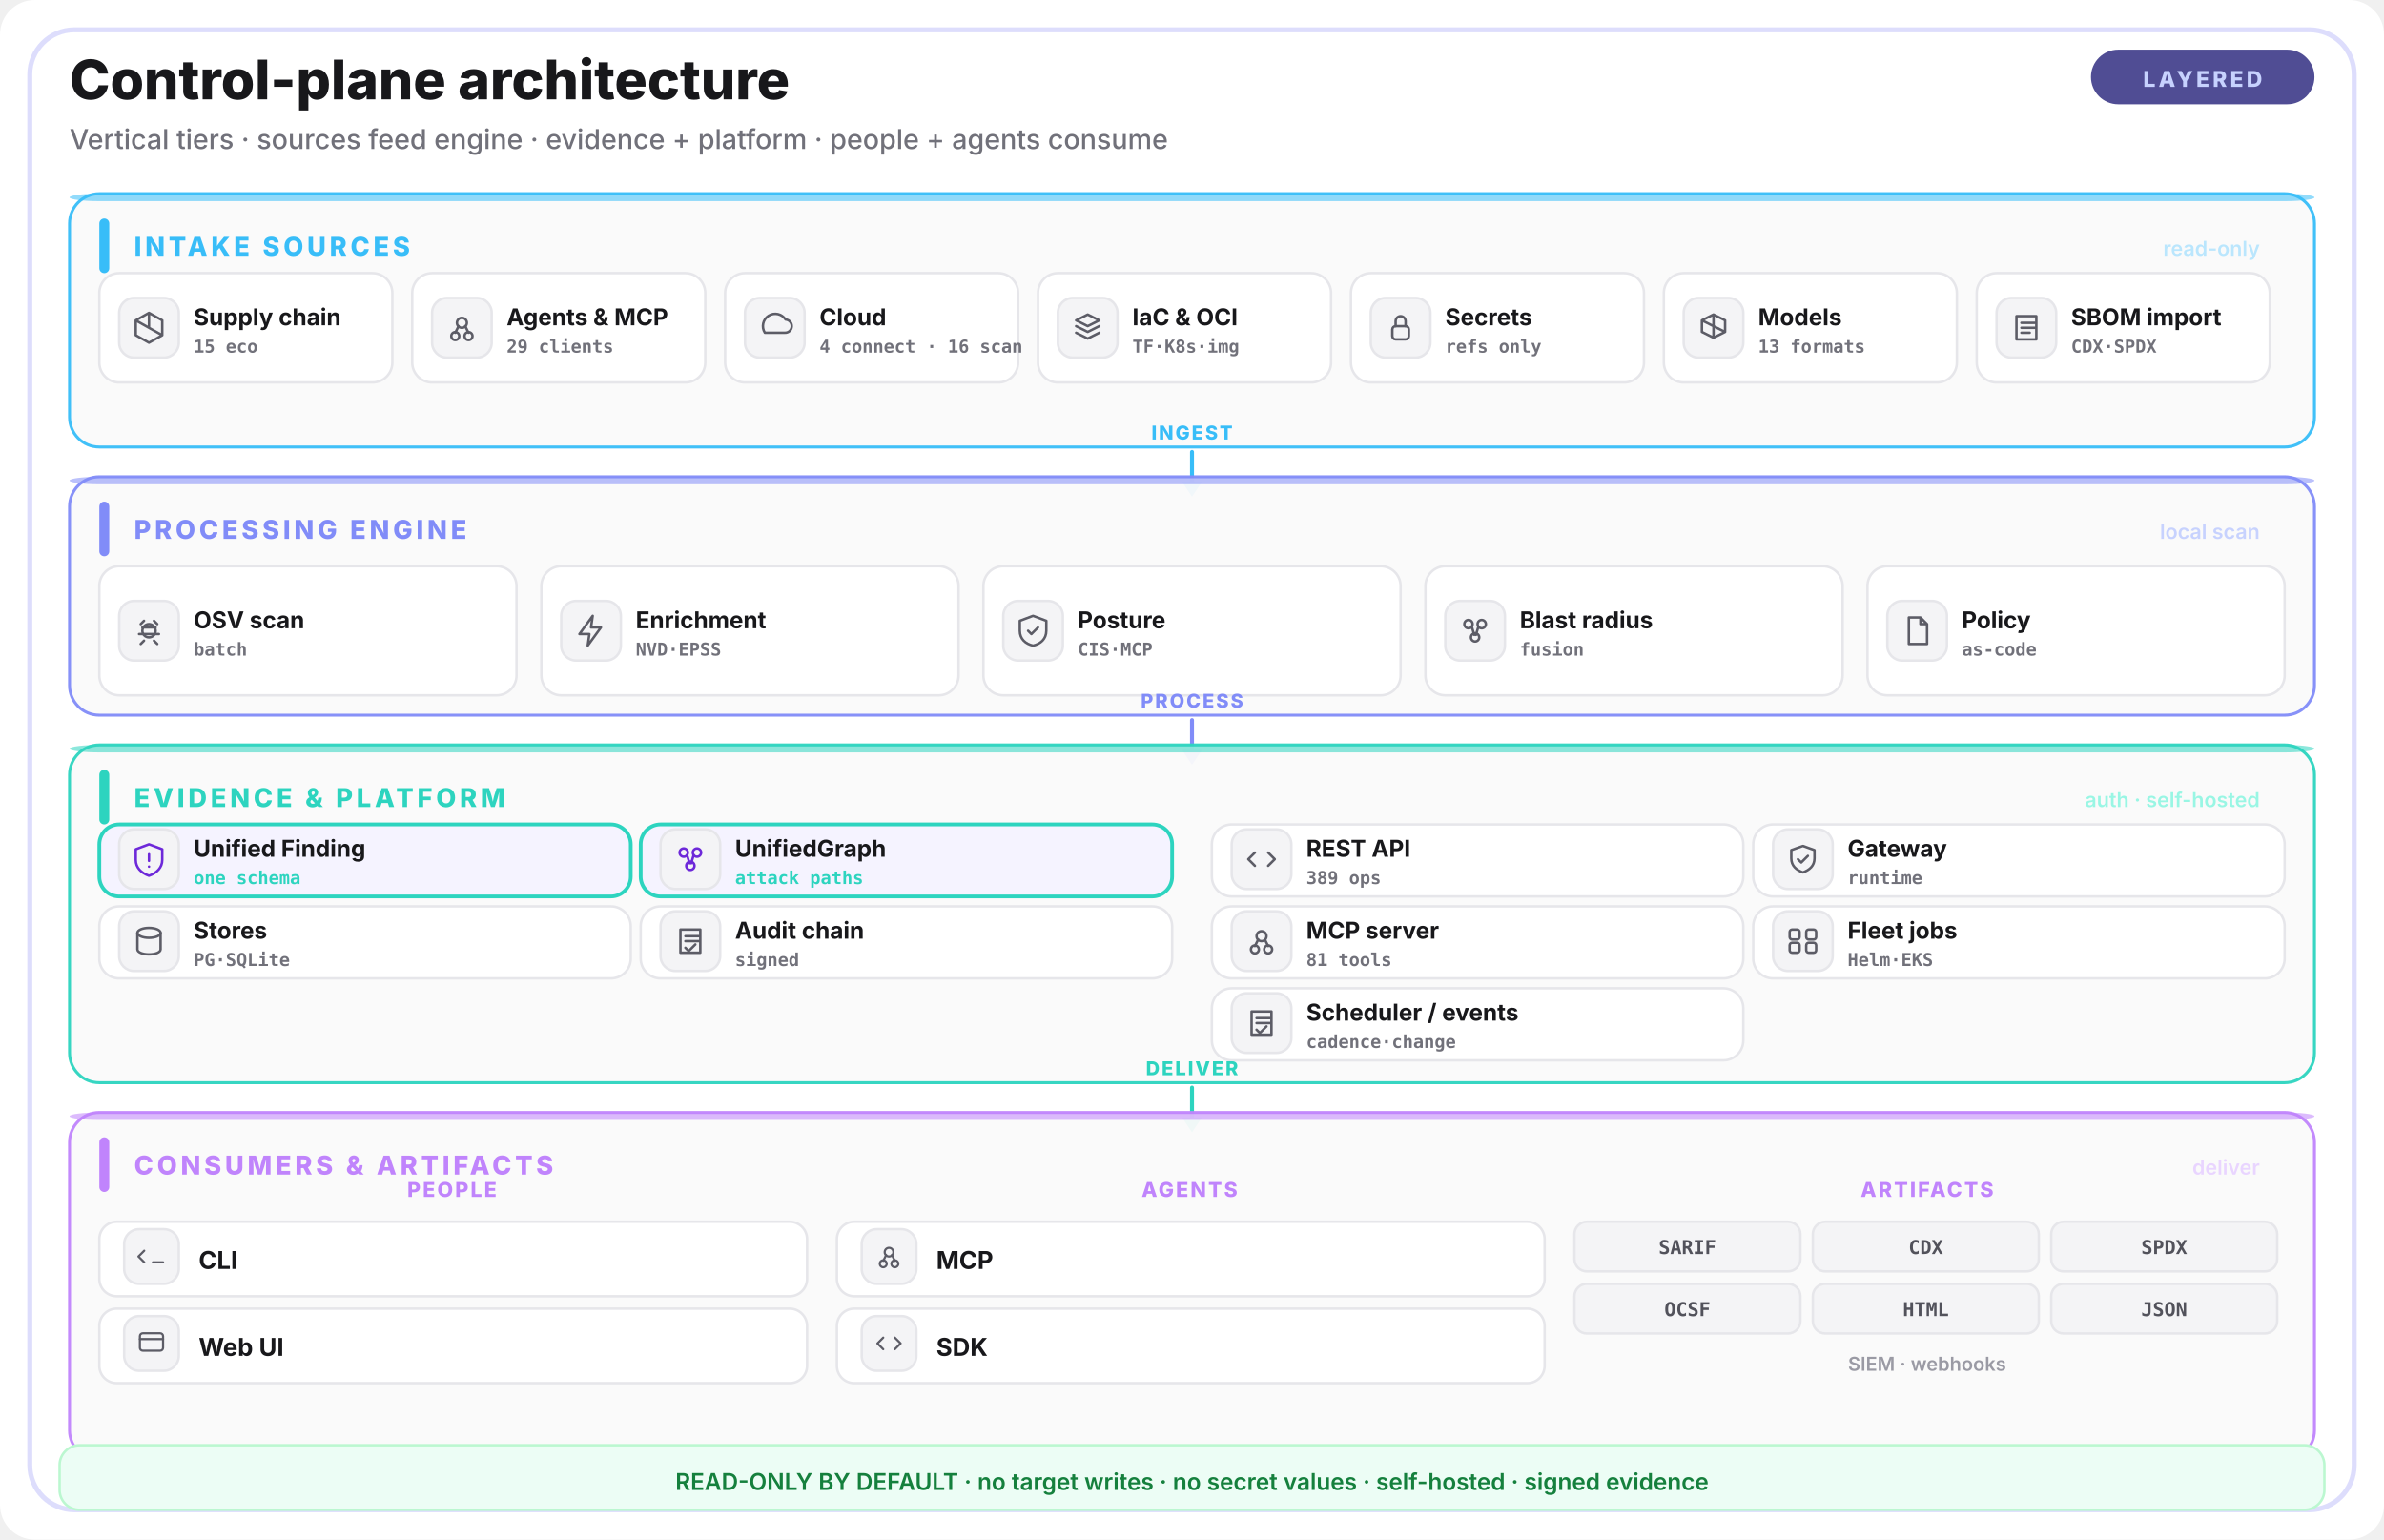
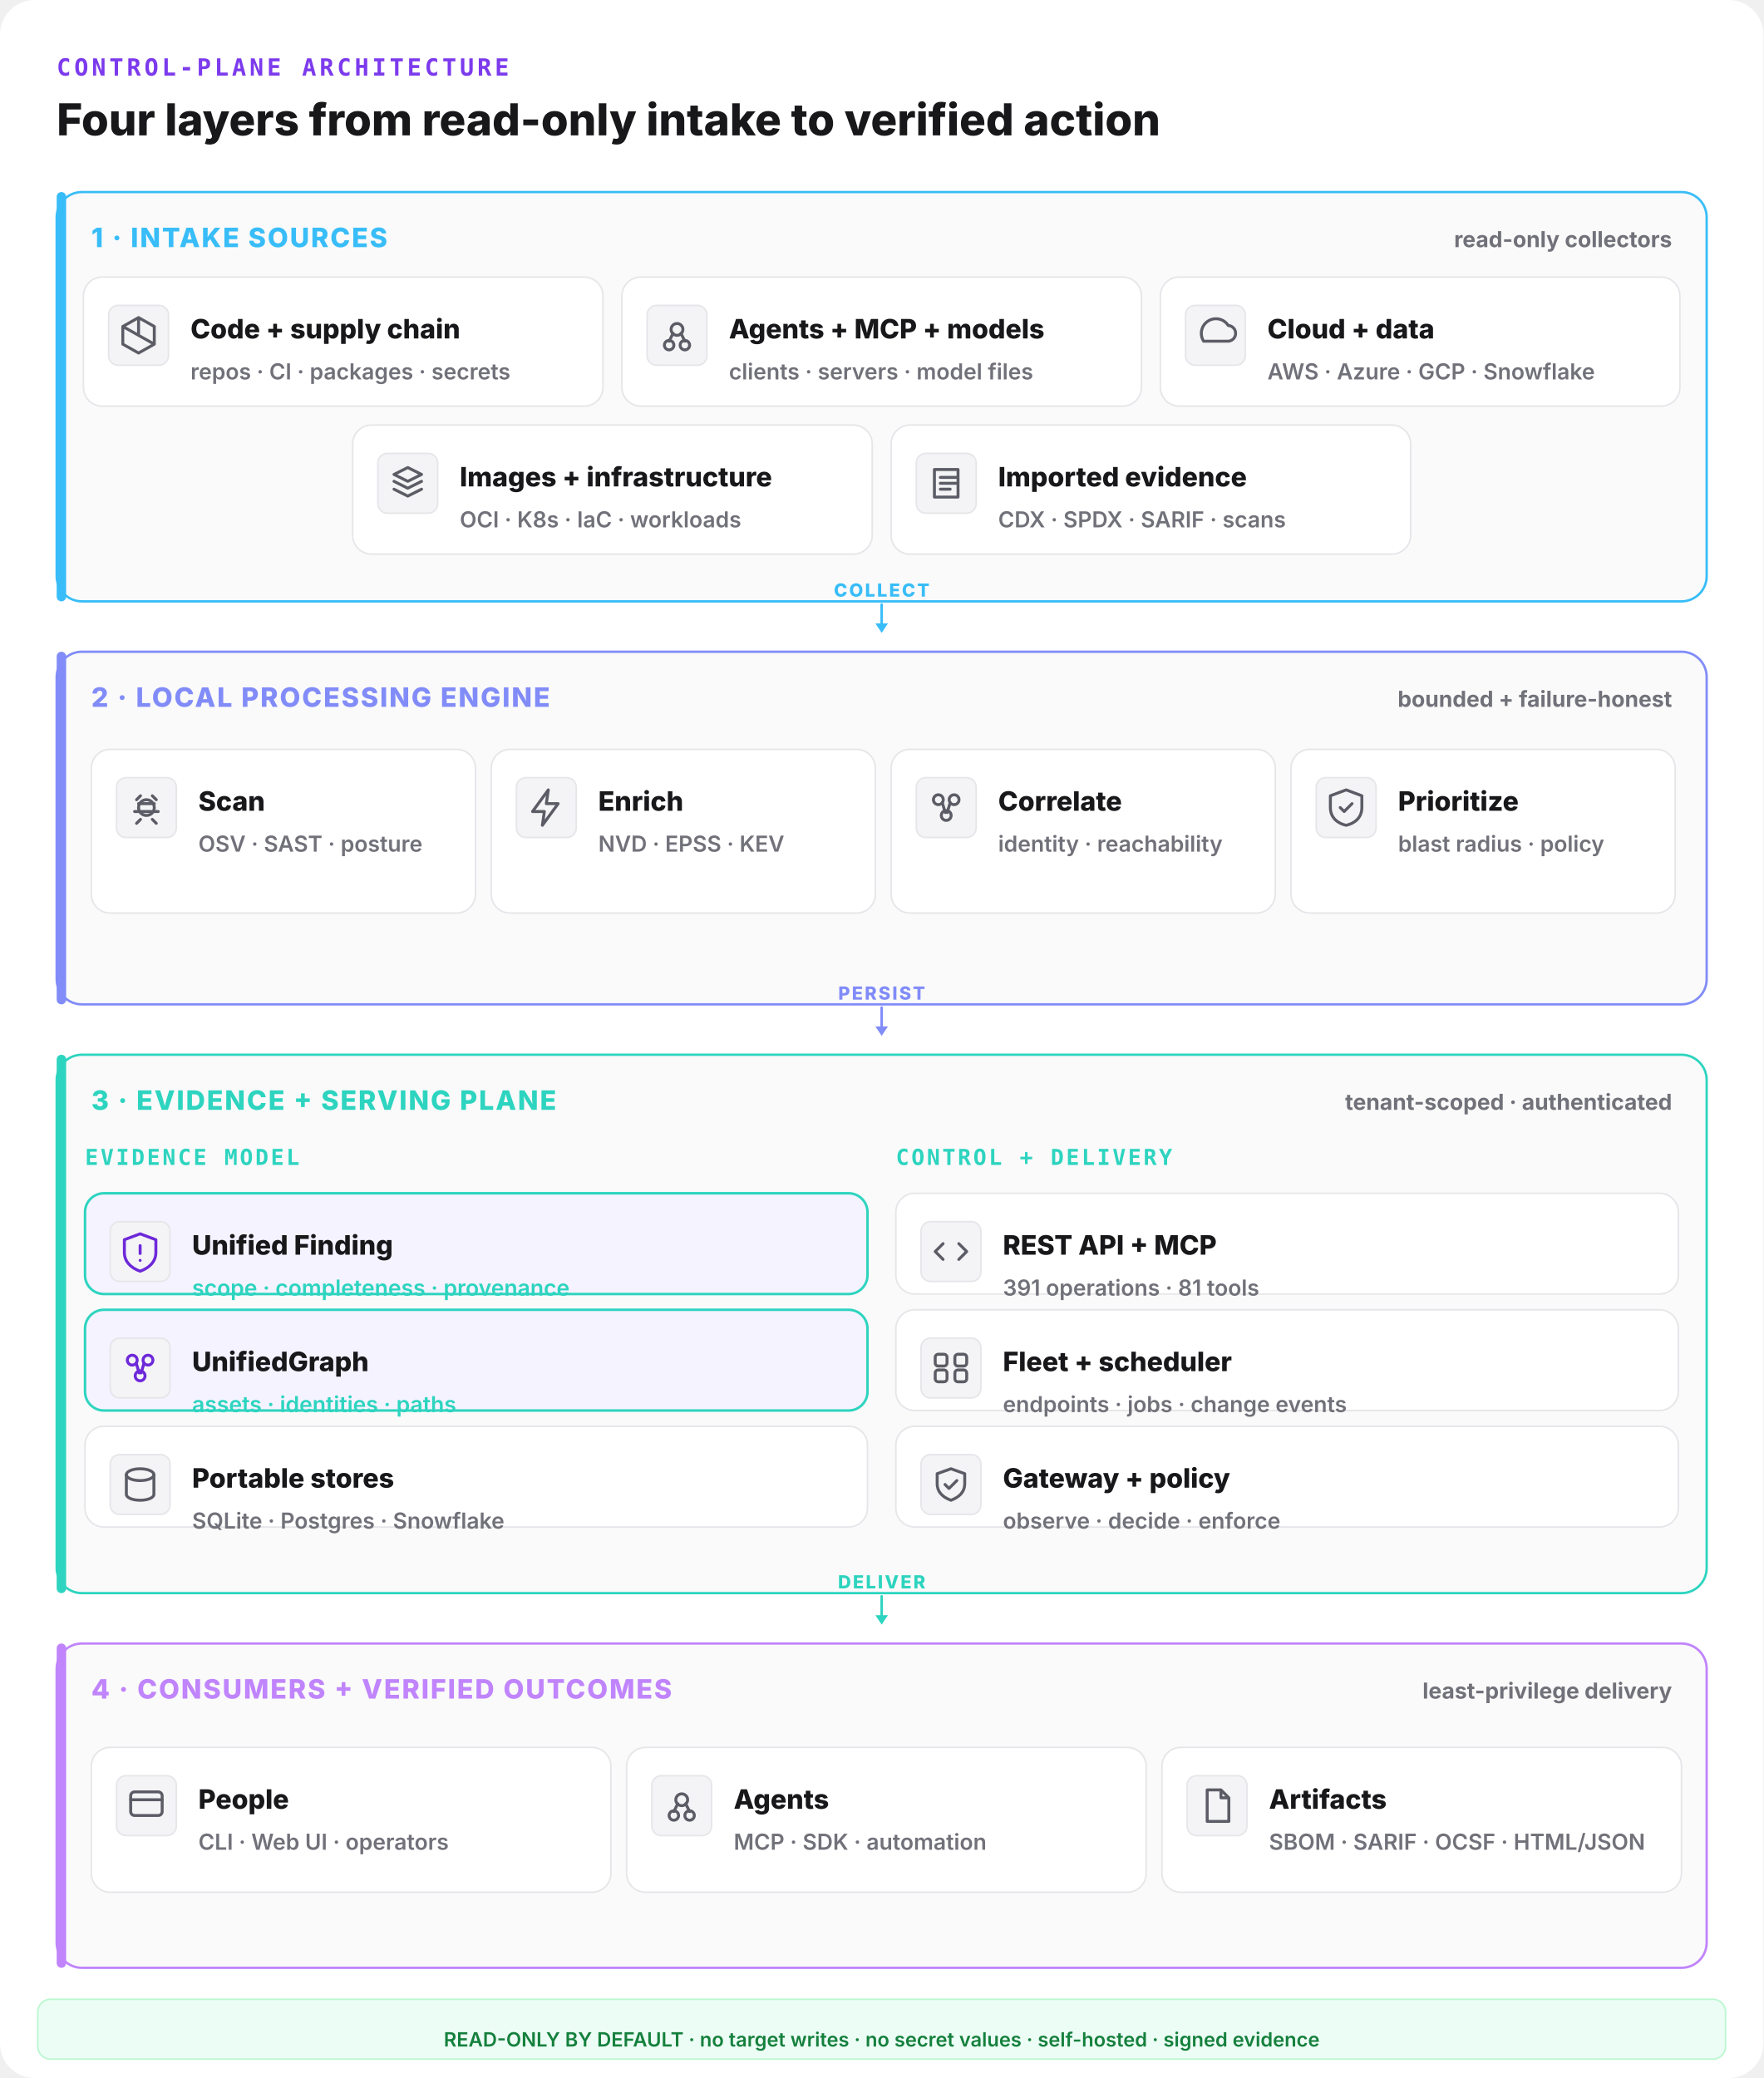
- <svg xmlns="http://www.w3.org/2000/svg" width="960" height="620" viewBox="0 0 960 620" fill="none">
-   <rect width="960" height="620" rx="14" fill="#ffffff" />
-   <rect x="12" y="12" width="936" height="596" rx="18" fill="none" stroke="#6366f1" stroke-width="2" opacity="0.22" />
-   <rect x="842" y="20" width="90" height="22" rx="11" fill="#312e81" opacity="0.85" />
-   <text x="887" y="35" text-anchor="middle" font-family="Inter,system-ui,sans-serif" font-size="8.8" font-weight="800" letter-spacing="0.14em" fill="#c7d2fe">LAYERED</text>
-   <text x="28" y="40" font-family="Inter,system-ui,sans-serif" font-size="22.0" font-weight="800" fill="#18181b">Control-plane architecture</text>
-   <text x="28" y="60" font-family="Inter,system-ui,sans-serif" font-size="11.0" font-weight="500" fill="#71717a">Vertical tiers · sources feed engine · evidence + platform · people + agents consume</text>
-   <rect x="28" y="78" width="904" height="102" rx="12" fill="#fafafa" stroke="#38bdf8" stroke-width="1.2" opacity="0.95" />
-   <rect x="28" y="78" width="904" height="3" rx="12" fill="#38bdf8" opacity="0.55" />
-   <rect x="40" y="88" width="4" height="22" rx="2" fill="#38bdf8" />
-   <text x="54" y="103" font-family="Inter,system-ui,sans-serif" font-size="10.45" font-weight="800" letter-spacing="0.14em" fill="#38bdf8">INTAKE SOURCES</text>
-   <text x="910" y="103" text-anchor="end" font-family="Inter,system-ui,sans-serif" font-size="8.25" font-weight="600" fill="#bae6fd">read-only</text>
-   <rect x="40" y="110" width="118" height="44" rx="8" fill="#ffffff" stroke="#e6e6ea" stroke-width="1" />
-   <rect x="48" y="120" width="24" height="24" rx="6" fill="#f4f4f6" stroke="#e6e6ea" />
-   <g transform="translate(52,124) scale(0.6666667)" fill="none" stroke="#5c5c66" stroke-width="1.5" stroke-linecap="round" stroke-linejoin="round">
+ <svg xmlns="http://www.w3.org/2000/svg" width="1120" height="1320" viewBox="0 0 1120 1320" fill="none">
+   <rect width="1120" height="1320" rx="22" fill="#ffffff" />
+   <text x="36" y="48" font-family="ui-monospace,monospace" font-size="15" font-weight="800" letter-spacing="0.14em" fill="#7c3aed">CONTROL-PLANE ARCHITECTURE</text>
+   <text x="36" y="86" font-family="Inter,system-ui,sans-serif" font-size="28" font-weight="800" fill="#18181b">Four layers from read-only intake to verified action</text>
+   <rect x="36" y="122" width="1048" height="260" rx="16" fill="#fafafa" stroke="#38bdf8" stroke-width="1.5" />
+   <rect x="36" y="122" width="6" height="260" rx="3" fill="#38bdf8" />
+   <text x="58" y="157" font-family="Inter,system-ui,sans-serif" font-size="17" font-weight="800" letter-spacing="0.06em" fill="#38bdf8">1 · INTAKE SOURCES</text>
+   <text x="1062" y="157" text-anchor="end" font-family="Inter,system-ui,sans-serif" font-size="14" font-weight="700" fill="#71717a">read-only collectors</text>
+   <rect x="53" y="176" width="330" height="82" rx="12" fill="#ffffff" stroke="#e6e6ea" stroke-width="1" />
+   <rect x="69" y="194" width="38" height="38" rx="6" fill="#f4f4f6" stroke="#e6e6ea" />
+   <g transform="translate(73,198) scale(1.25)" fill="none" stroke="#5c5c66" stroke-width="1.5" stroke-linecap="round" stroke-linejoin="round">
    <path d="M12 3l8 4.5v9L12 21l-8-4.5v-9z M12 3v9 M4 7.5l16 9" />
  </g>
-   <text x="78" y="131" font-family="Inter,system-ui,sans-serif" font-size="9.35" font-weight="700" fill="#18181b">Supply chain</text>
-   <text x="78" y="142" font-family="ui-monospace,monospace" font-size="7.15" font-weight="600" fill="#71717a">15 eco</text>
-   <rect x="166" y="110" width="118" height="44" rx="8" fill="#ffffff" stroke="#e6e6ea" stroke-width="1" />
-   <rect x="174" y="120" width="24" height="24" rx="6" fill="#f4f4f6" stroke="#e6e6ea" />
-   <g transform="translate(178,124) scale(0.6666667)" fill="none" stroke="#5c5c66" stroke-width="1.5" stroke-linecap="round" stroke-linejoin="round">
+   <text x="121" y="215" font-family="Inter,system-ui,sans-serif" font-size="17" font-weight="800" fill="#18181b">Code + supply chain</text>
+   <text x="121" y="241" font-family="Inter,system-ui,sans-serif" font-size="14" font-weight="600" fill="#71717a">repos · CI · packages · secrets</text>
+   <rect x="395" y="176" width="330" height="82" rx="12" fill="#ffffff" stroke="#e6e6ea" stroke-width="1" />
+   <rect x="411" y="194" width="38" height="38" rx="6" fill="#f4f4f6" stroke="#e6e6ea" />
+   <g transform="translate(415,198) scale(1.25)" fill="none" stroke="#5c5c66" stroke-width="1.5" stroke-linecap="round" stroke-linejoin="round">
    <circle cx="12" cy="9" r="3" />
    <circle cx="8" cy="17" r="2.4" />
    <circle cx="16" cy="17" r="2.4" />
    <path d="M10 11l-2 4 M14 11l2 4" />
  </g>
-   <text x="204" y="131" font-family="Inter,system-ui,sans-serif" font-size="9.35" font-weight="700" fill="#18181b">Agents &amp; MCP</text>
-   <text x="204" y="142" font-family="ui-monospace,monospace" font-size="7.15" font-weight="600" fill="#71717a">29 clients</text>
-   <rect x="292" y="110" width="118" height="44" rx="8" fill="#ffffff" stroke="#e6e6ea" stroke-width="1" />
-   <rect x="300" y="120" width="24" height="24" rx="6" fill="#f4f4f6" stroke="#e6e6ea" />
-   <g transform="translate(304,124) scale(0.6666667)" fill="none" stroke="#5c5c66" stroke-width="1.5" stroke-linecap="round" stroke-linejoin="round">
+   <text x="463" y="215" font-family="Inter,system-ui,sans-serif" font-size="17" font-weight="800" fill="#18181b">Agents + MCP + models</text>
+   <text x="463" y="241" font-family="Inter,system-ui,sans-serif" font-size="14" font-weight="600" fill="#71717a">clients · servers · model files</text>
+   <rect x="737" y="176" width="330" height="82" rx="12" fill="#ffffff" stroke="#e6e6ea" stroke-width="1" />
+   <rect x="753" y="194" width="38" height="38" rx="6" fill="#f4f4f6" stroke="#e6e6ea" />
+   <g transform="translate(757,198) scale(1.25)" fill="none" stroke="#5c5c66" stroke-width="1.5" stroke-linecap="round" stroke-linejoin="round">
    <path d="M6 15h12a4 4 0 0 0 .5-8A6 6 0 0 0 6 15z" />
  </g>
-   <text x="330" y="131" font-family="Inter,system-ui,sans-serif" font-size="9.35" font-weight="700" fill="#18181b">Cloud</text>
-   <text x="330" y="142" font-family="ui-monospace,monospace" font-size="7.15" font-weight="600" fill="#71717a">4 connect · 16 scan</text>
-   <rect x="418" y="110" width="118" height="44" rx="8" fill="#ffffff" stroke="#e6e6ea" stroke-width="1" />
-   <rect x="426" y="120" width="24" height="24" rx="6" fill="#f4f4f6" stroke="#e6e6ea" />
-   <g transform="translate(430,124) scale(0.6666667)" fill="none" stroke="#5c5c66" stroke-width="1.5" stroke-linecap="round" stroke-linejoin="round">
+   <text x="805" y="215" font-family="Inter,system-ui,sans-serif" font-size="17" font-weight="800" fill="#18181b">Cloud + data</text>
+   <text x="805" y="241" font-family="Inter,system-ui,sans-serif" font-size="14" font-weight="600" fill="#71717a">AWS · Azure · GCP · Snowflake</text>
+   <rect x="224" y="270" width="330" height="82" rx="12" fill="#ffffff" stroke="#e6e6ea" stroke-width="1" />
+   <rect x="240" y="288" width="38" height="38" rx="6" fill="#f4f4f6" stroke="#e6e6ea" />
+   <g transform="translate(244,292) scale(1.25)" fill="none" stroke="#5c5c66" stroke-width="1.5" stroke-linecap="round" stroke-linejoin="round">
    <path d="M12 4l7 3.5-7 3.5-7-3.5z M5 11l7 3.5 7-3.5 M5 15l7 3.5 7-3.5" />
  </g>
-   <text x="456" y="131" font-family="Inter,system-ui,sans-serif" font-size="9.35" font-weight="700" fill="#18181b">IaC &amp; OCI</text>
-   <text x="456" y="142" font-family="ui-monospace,monospace" font-size="7.15" font-weight="600" fill="#71717a">TF·K8s·img</text>
-   <rect x="544" y="110" width="118" height="44" rx="8" fill="#ffffff" stroke="#e6e6ea" stroke-width="1" />
-   <rect x="552" y="120" width="24" height="24" rx="6" fill="#f4f4f6" stroke="#e6e6ea" />
-   <g transform="translate(556,124) scale(0.6666667)" fill="none" stroke="#5c5c66" stroke-width="1.5" stroke-linecap="round" stroke-linejoin="round">
-     <rect x="7" y="11" width="10" height="8" rx="2" />
-     <path d="M9 11V8a3 3 0 0 1 6 0v3" />
-   </g>
-   <text x="582" y="131" font-family="Inter,system-ui,sans-serif" font-size="9.35" font-weight="700" fill="#18181b">Secrets</text>
-   <text x="582" y="142" font-family="ui-monospace,monospace" font-size="7.15" font-weight="600" fill="#71717a">refs only</text>
-   <rect x="670" y="110" width="118" height="44" rx="8" fill="#ffffff" stroke="#e6e6ea" stroke-width="1" />
-   <rect x="678" y="120" width="24" height="24" rx="6" fill="#f4f4f6" stroke="#e6e6ea" />
-   <g transform="translate(682,124) scale(0.6666667)" fill="none" stroke="#5c5c66" stroke-width="1.5" stroke-linecap="round" stroke-linejoin="round">
-     <path d="M12 4l7 3.5v7L12 18l-7-3.5v-7z M12 4v14 M5 7.5l14 7" />
-   </g>
-   <text x="708" y="131" font-family="Inter,system-ui,sans-serif" font-size="9.35" font-weight="700" fill="#18181b">Models</text>
-   <text x="708" y="142" font-family="ui-monospace,monospace" font-size="7.15" font-weight="600" fill="#71717a">13 formats</text>
-   <rect x="796" y="110" width="118" height="44" rx="8" fill="#ffffff" stroke="#e6e6ea" stroke-width="1" />
-   <rect x="804" y="120" width="24" height="24" rx="6" fill="#f4f4f6" stroke="#e6e6ea" />
-   <g transform="translate(808,124) scale(0.6666667)" fill="none" stroke="#5c5c66" stroke-width="1.5" stroke-linecap="round" stroke-linejoin="round">
+   <text x="292" y="309" font-family="Inter,system-ui,sans-serif" font-size="17" font-weight="800" fill="#18181b">Images + infrastructure</text>
+   <text x="292" y="335" font-family="Inter,system-ui,sans-serif" font-size="14" font-weight="600" fill="#71717a">OCI · K8s · IaC · workloads</text>
+   <rect x="566" y="270" width="330" height="82" rx="12" fill="#ffffff" stroke="#e6e6ea" stroke-width="1" />
+   <rect x="582" y="288" width="38" height="38" rx="6" fill="#f4f4f6" stroke="#e6e6ea" />
+   <g transform="translate(586,292) scale(1.25)" fill="none" stroke="#5c5c66" stroke-width="1.5" stroke-linecap="round" stroke-linejoin="round">
    <path d="M6 5h12v14H6z M9 9h8 M9 12h8 M9 15h5" />
  </g>
-   <text x="834" y="131" font-family="Inter,system-ui,sans-serif" font-size="9.35" font-weight="700" fill="#18181b">SBOM import</text>
-   <text x="834" y="142" font-family="ui-monospace,monospace" font-size="7.15" font-weight="600" fill="#71717a">CDX·SPDX</text>
-   <line x1="480" y1="182" x2="480" y2="196" stroke="#38bdf8" stroke-width="1.6" stroke-linecap="round" />
-   <polygon points="480,200 476,194 484,194" fill="#38bdf8" />
-   <text x="480" y="177" text-anchor="middle" font-family="Inter,system-ui,sans-serif" font-size="7.7" font-weight="800" letter-spacing="0.1em" fill="#38bdf8">INGEST</text>
-   <rect x="28" y="192" width="904" height="96" rx="12" fill="#fafafa" stroke="#818cf8" stroke-width="1.2" opacity="0.95" />
-   <rect x="28" y="192" width="904" height="3" rx="12" fill="#818cf8" opacity="0.55" />
-   <rect x="40" y="202" width="4" height="22" rx="2" fill="#818cf8" />
-   <text x="54" y="217" font-family="Inter,system-ui,sans-serif" font-size="10.45" font-weight="800" letter-spacing="0.14em" fill="#818cf8">PROCESSING ENGINE</text>
-   <text x="910" y="217" text-anchor="end" font-family="Inter,system-ui,sans-serif" font-size="8.25" font-weight="600" fill="#c7d2fe">local scan</text>
-   <rect x="40" y="228" width="168" height="52" rx="8" fill="#ffffff" stroke="#e6e6ea" stroke-width="1" />
-   <rect x="48" y="242" width="24" height="24" rx="6" fill="#f4f4f6" stroke="#e6e6ea" />
-   <g transform="translate(52,246) scale(0.6666667)" fill="none" stroke="#5c5c66" stroke-width="1.5" stroke-linecap="round" stroke-linejoin="round">
+   <text x="634" y="309" font-family="Inter,system-ui,sans-serif" font-size="17" font-weight="800" fill="#18181b">Imported evidence</text>
+   <text x="634" y="335" font-family="Inter,system-ui,sans-serif" font-size="14" font-weight="600" fill="#71717a">CDX · SPDX · SARIF · scans</text>
+   <line x1="560" y1="384" x2="560" y2="398" stroke="#38bdf8" stroke-width="1.6" stroke-linecap="round" />
+   <polygon points="560,402 556,396 564,396" fill="#38bdf8" />
+   <text x="560" y="379" text-anchor="middle" font-family="Inter,system-ui,sans-serif" font-size="11.5" font-weight="800" letter-spacing="0.1em" fill="#38bdf8">COLLECT</text>
+   <rect x="36" y="414" width="1048" height="224" rx="16" fill="#fafafa" stroke="#818cf8" stroke-width="1.5" />
+   <rect x="36" y="414" width="6" height="224" rx="3" fill="#818cf8" />
+   <text x="58" y="449" font-family="Inter,system-ui,sans-serif" font-size="17" font-weight="800" letter-spacing="0.06em" fill="#818cf8">2 · LOCAL PROCESSING ENGINE</text>
+   <text x="1062" y="449" text-anchor="end" font-family="Inter,system-ui,sans-serif" font-size="14" font-weight="700" fill="#71717a">bounded + failure-honest</text>
+   <rect x="58" y="476" width="244" height="104" rx="12" fill="#ffffff" stroke="#e6e6ea" stroke-width="1" />
+   <rect x="74" y="494" width="38" height="38" rx="6" fill="#f4f4f6" stroke="#e6e6ea" />
+   <g transform="translate(78,498) scale(1.25)" fill="none" stroke="#5c5c66" stroke-width="1.5" stroke-linecap="round" stroke-linejoin="round">
    <path d="M8 10h8M6 14h12M9 6l-2 2M15 6l2 2M9 18l-2 2M15 18l2 2" />
    <circle cx="12" cy="12" r="4" />
  </g>
-   <text x="78" y="253" font-family="Inter,system-ui,sans-serif" font-size="9.35" font-weight="700" fill="#18181b">OSV scan</text>
-   <text x="78" y="264" font-family="ui-monospace,monospace" font-size="7.15" font-weight="600" fill="#71717a">batch</text>
-   <rect x="218" y="228" width="168" height="52" rx="8" fill="#ffffff" stroke="#e6e6ea" stroke-width="1" />
-   <rect x="226" y="242" width="24" height="24" rx="6" fill="#f4f4f6" stroke="#e6e6ea" />
-   <g transform="translate(230,246) scale(0.6666667)" fill="none" stroke="#5c5c66" stroke-width="1.5" stroke-linecap="round" stroke-linejoin="round">
+   <text x="126" y="515" font-family="Inter,system-ui,sans-serif" font-size="17" font-weight="800" fill="#18181b">Scan</text>
+   <text x="126" y="541" font-family="Inter,system-ui,sans-serif" font-size="14" font-weight="600" fill="#71717a">OSV · SAST · posture</text>
+   <rect x="312" y="476" width="244" height="104" rx="12" fill="#ffffff" stroke="#e6e6ea" stroke-width="1" />
+   <rect x="328" y="494" width="38" height="38" rx="6" fill="#f4f4f6" stroke="#e6e6ea" />
+   <g transform="translate(332,498) scale(1.25)" fill="none" stroke="#5c5c66" stroke-width="1.5" stroke-linecap="round" stroke-linejoin="round">
    <path d="M13 3L5 14h6l-1 7 8-11h-6z" />
  </g>
-   <text x="256" y="253" font-family="Inter,system-ui,sans-serif" font-size="9.35" font-weight="700" fill="#18181b">Enrichment</text>
-   <text x="256" y="264" font-family="ui-monospace,monospace" font-size="7.15" font-weight="600" fill="#71717a">NVD·EPSS</text>
-   <rect x="396" y="228" width="168" height="52" rx="8" fill="#ffffff" stroke="#e6e6ea" stroke-width="1" />
-   <rect x="404" y="242" width="24" height="24" rx="6" fill="#f4f4f6" stroke="#e6e6ea" />
-   <g transform="translate(408,246) scale(0.6666667)" fill="none" stroke="#5c5c66" stroke-width="1.5" stroke-linecap="round" stroke-linejoin="round">
-     <path d="M12 3l8 3v6c0 5-3.5 8-8 9-4.5-1-8-4-8-9V6z" />
-     <path d="M9 12l2 2 4-4" />
-   </g>
-   <text x="434" y="253" font-family="Inter,system-ui,sans-serif" font-size="9.35" font-weight="700" fill="#18181b">Posture</text>
-   <text x="434" y="264" font-family="ui-monospace,monospace" font-size="7.15" font-weight="600" fill="#71717a">CIS·MCP</text>
-   <rect x="574" y="228" width="168" height="52" rx="8" fill="#ffffff" stroke="#e6e6ea" stroke-width="1" />
-   <rect x="582" y="242" width="24" height="24" rx="6" fill="#f4f4f6" stroke="#e6e6ea" />
-   <g transform="translate(586,246) scale(0.6666667)" fill="none" stroke="#5c5c66" stroke-width="1.5" stroke-linecap="round" stroke-linejoin="round">
+   <text x="380" y="515" font-family="Inter,system-ui,sans-serif" font-size="17" font-weight="800" fill="#18181b">Enrich</text>
+   <text x="380" y="541" font-family="Inter,system-ui,sans-serif" font-size="14" font-weight="600" fill="#71717a">NVD · EPSS · KEV</text>
+   <rect x="566" y="476" width="244" height="104" rx="12" fill="#ffffff" stroke="#e6e6ea" stroke-width="1" />
+   <rect x="582" y="494" width="38" height="38" rx="6" fill="#f4f4f6" stroke="#e6e6ea" />
+   <g transform="translate(586,498) scale(1.25)" fill="none" stroke="#5c5c66" stroke-width="1.5" stroke-linecap="round" stroke-linejoin="round">
    <circle cx="8" cy="8" r="2.5" />
    <circle cx="16" cy="8" r="2.5" />
    <circle cx="12" cy="16" r="2.5" />
    <path d="M10 9.5l1.5 5 M14 9.5l-1.5 5" />
  </g>
-   <text x="612" y="253" font-family="Inter,system-ui,sans-serif" font-size="9.35" font-weight="700" fill="#18181b">Blast radius</text>
-   <text x="612" y="264" font-family="ui-monospace,monospace" font-size="7.15" font-weight="600" fill="#71717a">fusion</text>
-   <rect x="752" y="228" width="168" height="52" rx="8" fill="#ffffff" stroke="#e6e6ea" stroke-width="1" />
-   <rect x="760" y="242" width="24" height="24" rx="6" fill="#f4f4f6" stroke="#e6e6ea" />
-   <g transform="translate(764,246) scale(0.6666667)" fill="none" stroke="#5c5c66" stroke-width="1.5" stroke-linecap="round" stroke-linejoin="round">
-     <path d="M7 4h7l4 4v12H7z M14 4v4h4" />
+   <text x="634" y="515" font-family="Inter,system-ui,sans-serif" font-size="17" font-weight="800" fill="#18181b">Correlate</text>
+   <text x="634" y="541" font-family="Inter,system-ui,sans-serif" font-size="14" font-weight="600" fill="#71717a">identity · reachability</text>
+   <rect x="820" y="476" width="244" height="104" rx="12" fill="#ffffff" stroke="#e6e6ea" stroke-width="1" />
+   <rect x="836" y="494" width="38" height="38" rx="6" fill="#f4f4f6" stroke="#e6e6ea" />
+   <g transform="translate(840,498) scale(1.25)" fill="none" stroke="#5c5c66" stroke-width="1.5" stroke-linecap="round" stroke-linejoin="round">
+     <path d="M12 3l8 3v6c0 5-3.5 8-8 9-4.5-1-8-4-8-9V6z" />
+     <path d="M9 12l2 2 4-4" />
  </g>
-   <text x="790" y="253" font-family="Inter,system-ui,sans-serif" font-size="9.35" font-weight="700" fill="#18181b">Policy</text>
-   <text x="790" y="264" font-family="ui-monospace,monospace" font-size="7.15" font-weight="600" fill="#71717a">as-code</text>
-   <line x1="480" y1="290" x2="480" y2="304" stroke="#818cf8" stroke-width="1.6" stroke-linecap="round" />
-   <polygon points="480,308 476,302 484,302" fill="#818cf8" />
-   <text x="480" y="285" text-anchor="middle" font-family="Inter,system-ui,sans-serif" font-size="7.7" font-weight="800" letter-spacing="0.1em" fill="#818cf8">PROCESS</text>
-   <rect x="28" y="300" width="904" height="136" rx="12" fill="#fafafa" stroke="#2dd4bf" stroke-width="1.2" opacity="0.95" />
-   <rect x="28" y="300" width="904" height="3" rx="12" fill="#2dd4bf" opacity="0.55" />
-   <rect x="40" y="310" width="4" height="22" rx="2" fill="#2dd4bf" />
-   <text x="54" y="325" font-family="Inter,system-ui,sans-serif" font-size="10.45" font-weight="800" letter-spacing="0.14em" fill="#2dd4bf">EVIDENCE &amp; PLATFORM</text>
-   <text x="910" y="325" text-anchor="end" font-family="Inter,system-ui,sans-serif" font-size="8.25" font-weight="600" fill="#99f6e4">auth · self-hosted</text>
-   <rect x="40" y="332" width="214" height="29" rx="8" fill="#f5f3ff" stroke="#2dd4bf" stroke-width="1.5" />
-   <rect x="48" y="334" width="24" height="24" rx="6" fill="#f4f4f6" stroke="#e6e6ea" />
-   <g transform="translate(52,338) scale(0.6666667)" fill="none" stroke="#6d28d9" stroke-width="1.5" stroke-linecap="round" stroke-linejoin="round">
+   <text x="888" y="515" font-family="Inter,system-ui,sans-serif" font-size="17" font-weight="800" fill="#18181b">Prioritize</text>
+   <text x="888" y="541" font-family="Inter,system-ui,sans-serif" font-size="14" font-weight="600" fill="#71717a">blast radius · policy</text>
+   <line x1="560" y1="640" x2="560" y2="654" stroke="#818cf8" stroke-width="1.6" stroke-linecap="round" />
+   <polygon points="560,658 556,652 564,652" fill="#818cf8" />
+   <text x="560" y="635" text-anchor="middle" font-family="Inter,system-ui,sans-serif" font-size="11.5" font-weight="800" letter-spacing="0.1em" fill="#818cf8">PERSIST</text>
+   <rect x="36" y="670" width="1048" height="342" rx="16" fill="#fafafa" stroke="#2dd4bf" stroke-width="1.5" />
+   <rect x="36" y="670" width="6" height="342" rx="3" fill="#2dd4bf" />
+   <text x="58" y="705" font-family="Inter,system-ui,sans-serif" font-size="17" font-weight="800" letter-spacing="0.06em" fill="#2dd4bf">3 · EVIDENCE + SERVING PLANE</text>
+   <text x="1062" y="705" text-anchor="end" font-family="Inter,system-ui,sans-serif" font-size="14" font-weight="700" fill="#71717a">tenant-scoped · authenticated</text>
+   <text x="54" y="740" font-family="ui-monospace,monospace" font-size="14" font-weight="800" letter-spacing="0.1em" fill="#2dd4bf">EVIDENCE MODEL</text>
+   <text x="569" y="740" font-family="ui-monospace,monospace" font-size="14" font-weight="800" letter-spacing="0.1em" fill="#2dd4bf">CONTROL + DELIVERY</text>
+   <rect x="54" y="758" width="497" height="64" rx="12" fill="#f5f3ff" stroke="#2dd4bf" stroke-width="1.6" />
+   <rect x="70" y="776" width="38" height="38" rx="6" fill="#f4f4f6" stroke="#e6e6ea" />
+   <g transform="translate(74,780) scale(1.25)" fill="none" stroke="#6d28d9" stroke-width="1.5" stroke-linecap="round" stroke-linejoin="round">
    <path d="M12 3l8 3v6.5c0 4.5-3.2 7.8-8 9.5-4.8-1.7-8-5-8-9.5V6z" />
    <path d="M12 9v4" />
    <path d="M12 16.5h.01" />
  </g>
-   <text x="78" y="345" font-family="Inter,system-ui,sans-serif" font-size="9.35" font-weight="700" fill="#18181b">Unified Finding</text>
-   <text x="78" y="356" font-family="ui-monospace,monospace" font-size="7.15" font-weight="600" fill="#2dd4bf">one schema</text>
-   <rect x="258" y="332" width="214" height="29" rx="8" fill="#f5f3ff" stroke="#2dd4bf" stroke-width="1.5" />
-   <rect x="266" y="334" width="24" height="24" rx="6" fill="#f4f4f6" stroke="#e6e6ea" />
-   <g transform="translate(270,338) scale(0.6666667)" fill="none" stroke="#6d28d9" stroke-width="1.5" stroke-linecap="round" stroke-linejoin="round">
+   <text x="122" y="797" font-family="Inter,system-ui,sans-serif" font-size="17" font-weight="800" fill="#18181b">Unified Finding</text>
+   <text x="122" y="823" font-family="Inter,system-ui,sans-serif" font-size="14" font-weight="600" fill="#2dd4bf">scope · completeness · provenance</text>
+   <rect x="54" y="832" width="497" height="64" rx="12" fill="#f5f3ff" stroke="#2dd4bf" stroke-width="1.6" />
+   <rect x="70" y="850" width="38" height="38" rx="6" fill="#f4f4f6" stroke="#e6e6ea" />
+   <g transform="translate(74,854) scale(1.25)" fill="none" stroke="#6d28d9" stroke-width="1.5" stroke-linecap="round" stroke-linejoin="round">
    <circle cx="8" cy="8" r="2.5" />
    <circle cx="16" cy="8" r="2.5" />
    <circle cx="12" cy="16" r="2.5" />
    <path d="M10 9.5l1.5 5 M14 9.5l-1.5 5" />
  </g>
-   <text x="296" y="345" font-family="Inter,system-ui,sans-serif" font-size="9.35" font-weight="700" fill="#18181b">UnifiedGraph</text>
-   <text x="296" y="356" font-family="ui-monospace,monospace" font-size="7.15" font-weight="600" fill="#2dd4bf">attack paths</text>
-   <rect x="40" y="365" width="214" height="29" rx="8" fill="#ffffff" stroke="#e6e6ea" stroke-width="1" />
-   <rect x="48" y="367" width="24" height="24" rx="6" fill="#f4f4f6" stroke="#e6e6ea" />
-   <g transform="translate(52,371) scale(0.6666667)" fill="none" stroke="#5c5c66" stroke-width="1.5" stroke-linecap="round" stroke-linejoin="round">
+   <text x="122" y="871" font-family="Inter,system-ui,sans-serif" font-size="17" font-weight="800" fill="#18181b">UnifiedGraph</text>
+   <text x="122" y="897" font-family="Inter,system-ui,sans-serif" font-size="14" font-weight="600" fill="#2dd4bf">assets · identities · paths</text>
+   <rect x="54" y="906" width="497" height="64" rx="12" fill="#ffffff" stroke="#e6e6ea" stroke-width="1" />
+   <rect x="70" y="924" width="38" height="38" rx="6" fill="#f4f4f6" stroke="#e6e6ea" />
+   <g transform="translate(74,928) scale(1.25)" fill="none" stroke="#5c5c66" stroke-width="1.5" stroke-linecap="round" stroke-linejoin="round">
    <ellipse cx="12" cy="7" rx="7" ry="3" />
    <path d="M5 7v10c0 1.7 3.1 3 7 3s7-1.3 7-3V7" />
  </g>
-   <text x="78" y="378" font-family="Inter,system-ui,sans-serif" font-size="9.35" font-weight="700" fill="#18181b">Stores</text>
-   <text x="78" y="389" font-family="ui-monospace,monospace" font-size="7.15" font-weight="600" fill="#71717a">PG·SQLite</text>
-   <rect x="258" y="365" width="214" height="29" rx="8" fill="#ffffff" stroke="#e6e6ea" stroke-width="1" />
-   <rect x="266" y="367" width="24" height="24" rx="6" fill="#f4f4f6" stroke="#e6e6ea" />
-   <g transform="translate(270,371) scale(0.6666667)" fill="none" stroke="#5c5c66" stroke-width="1.5" stroke-linecap="round" stroke-linejoin="round">
-     <path d="M6 5h12v14H6z M9 9h8 M9 12h8" />
-     <path d="M9 16l2 2 4-4" />
-   </g>
-   <text x="296" y="378" font-family="Inter,system-ui,sans-serif" font-size="9.35" font-weight="700" fill="#18181b">Audit chain</text>
-   <text x="296" y="389" font-family="ui-monospace,monospace" font-size="7.15" font-weight="600" fill="#71717a">signed</text>
-   <rect x="488" y="332" width="214" height="29" rx="8" fill="#ffffff" stroke="#e6e6ea" stroke-width="1" />
-   <rect x="496" y="334" width="24" height="24" rx="6" fill="#f4f4f6" stroke="#e6e6ea" />
-   <g transform="translate(500,338) scale(0.6666667)" fill="none" stroke="#5c5c66" stroke-width="1.5" stroke-linecap="round" stroke-linejoin="round">
+   <text x="122" y="945" font-family="Inter,system-ui,sans-serif" font-size="17" font-weight="800" fill="#18181b">Portable stores</text>
+   <text x="122" y="971" font-family="Inter,system-ui,sans-serif" font-size="14" font-weight="600" fill="#71717a">SQLite · Postgres · Snowflake</text>
+   <rect x="569" y="758" width="497" height="64" rx="12" fill="#ffffff" stroke="#e6e6ea" stroke-width="1" />
+   <rect x="585" y="776" width="38" height="38" rx="6" fill="#f4f4f6" stroke="#e6e6ea" />
+   <g transform="translate(589,780) scale(1.25)" fill="none" stroke="#5c5c66" stroke-width="1.5" stroke-linecap="round" stroke-linejoin="round">
    <path d="M8 8l-4 4 4 4M16 8l4 4-4 4" />
  </g>
-   <text x="526" y="345" font-family="Inter,system-ui,sans-serif" font-size="9.35" font-weight="700" fill="#18181b">REST API</text>
-   <text x="526" y="356" font-family="ui-monospace,monospace" font-size="7.15" font-weight="600" fill="#71717a">389 ops</text>
-   <rect x="706" y="332" width="214" height="29" rx="8" fill="#ffffff" stroke="#e6e6ea" stroke-width="1" />
-   <rect x="714" y="334" width="24" height="24" rx="6" fill="#f4f4f6" stroke="#e6e6ea" />
-   <g transform="translate(718,338) scale(0.6666667)" fill="none" stroke="#5c5c66" stroke-width="1.5" stroke-linecap="round" stroke-linejoin="round">
+   <text x="637" y="797" font-family="Inter,system-ui,sans-serif" font-size="17" font-weight="800" fill="#18181b">REST API + MCP</text>
+   <text x="637" y="823" font-family="Inter,system-ui,sans-serif" font-size="14" font-weight="600" fill="#71717a">391 operations · 81 tools</text>
+   <rect x="569" y="832" width="497" height="64" rx="12" fill="#ffffff" stroke="#e6e6ea" stroke-width="1" />
+   <rect x="585" y="850" width="38" height="38" rx="6" fill="#f4f4f6" stroke="#e6e6ea" />
+   <g transform="translate(589,854) scale(1.25)" fill="none" stroke="#5c5c66" stroke-width="1.5" stroke-linecap="round" stroke-linejoin="round">
+     <rect x="4" y="5" width="6" height="6" rx="1.5" />
+     <rect x="14" y="5" width="6" height="6" rx="1.5" />
+     <rect x="4" y="13" width="6" height="6" rx="1.5" />
+     <rect x="14" y="13" width="6" height="6" rx="1.5" />
+   </g>
+   <text x="637" y="871" font-family="Inter,system-ui,sans-serif" font-size="17" font-weight="800" fill="#18181b">Fleet + scheduler</text>
+   <text x="637" y="897" font-family="Inter,system-ui,sans-serif" font-size="14" font-weight="600" fill="#71717a">endpoints · jobs · change events</text>
+   <rect x="569" y="906" width="497" height="64" rx="12" fill="#ffffff" stroke="#e6e6ea" stroke-width="1" />
+   <rect x="585" y="924" width="38" height="38" rx="6" fill="#f4f4f6" stroke="#e6e6ea" />
+   <g transform="translate(589,928) scale(1.25)" fill="none" stroke="#5c5c66" stroke-width="1.5" stroke-linecap="round" stroke-linejoin="round">
    <path d="M12 4l7 2.5v5c0 4.5-3 7-7 8.5-4-1.5-7-4-7-8.5v-5z" />
    <path d="M9 12l2 2 4-4" />
  </g>
-   <text x="744" y="345" font-family="Inter,system-ui,sans-serif" font-size="9.35" font-weight="700" fill="#18181b">Gateway</text>
-   <text x="744" y="356" font-family="ui-monospace,monospace" font-size="7.15" font-weight="600" fill="#71717a">runtime</text>
-   <rect x="488" y="365" width="214" height="29" rx="8" fill="#ffffff" stroke="#e6e6ea" stroke-width="1" />
-   <rect x="496" y="367" width="24" height="24" rx="6" fill="#f4f4f6" stroke="#e6e6ea" />
-   <g transform="translate(500,371) scale(0.6666667)" fill="none" stroke="#5c5c66" stroke-width="1.5" stroke-linecap="round" stroke-linejoin="round">
+   <text x="637" y="945" font-family="Inter,system-ui,sans-serif" font-size="17" font-weight="800" fill="#18181b">Gateway + policy</text>
+   <text x="637" y="971" font-family="Inter,system-ui,sans-serif" font-size="14" font-weight="600" fill="#71717a">observe · decide · enforce</text>
+   <line x1="560" y1="1014" x2="560" y2="1028" stroke="#2dd4bf" stroke-width="1.6" stroke-linecap="round" />
+   <polygon points="560,1032 556,1026 564,1026" fill="#2dd4bf" />
+   <text x="560" y="1009" text-anchor="middle" font-family="Inter,system-ui,sans-serif" font-size="11.5" font-weight="800" letter-spacing="0.1em" fill="#2dd4bf">DELIVER</text>
+   <rect x="36" y="1044" width="1048" height="206" rx="16" fill="#fafafa" stroke="#c084fc" stroke-width="1.5" />
+   <rect x="36" y="1044" width="6" height="206" rx="3" fill="#c084fc" />
+   <text x="58" y="1079" font-family="Inter,system-ui,sans-serif" font-size="17" font-weight="800" letter-spacing="0.06em" fill="#c084fc">4 · CONSUMERS + VERIFIED OUTCOMES</text>
+   <text x="1062" y="1079" text-anchor="end" font-family="Inter,system-ui,sans-serif" font-size="14" font-weight="700" fill="#71717a">least-privilege delivery</text>
+   <rect x="58" y="1110" width="330" height="92" rx="12" fill="#ffffff" stroke="#e6e6ea" stroke-width="1" />
+   <rect x="74" y="1128" width="38" height="38" rx="6" fill="#f4f4f6" stroke="#e6e6ea" />
+   <g transform="translate(78,1132) scale(1.25)" fill="none" stroke="#5c5c66" stroke-width="1.5" stroke-linecap="round" stroke-linejoin="round">
+     <rect x="4" y="5" width="16" height="12" rx="2" />
+     <path d="M4 9h16" />
+   </g>
+   <text x="126" y="1149" font-family="Inter,system-ui,sans-serif" font-size="17" font-weight="800" fill="#18181b">People</text>
+   <text x="126" y="1175" font-family="Inter,system-ui,sans-serif" font-size="14" font-weight="600" fill="#71717a">CLI · Web UI · operators</text>
+   <rect x="398" y="1110" width="330" height="92" rx="12" fill="#ffffff" stroke="#e6e6ea" stroke-width="1" />
+   <rect x="414" y="1128" width="38" height="38" rx="6" fill="#f4f4f6" stroke="#e6e6ea" />
+   <g transform="translate(418,1132) scale(1.25)" fill="none" stroke="#5c5c66" stroke-width="1.5" stroke-linecap="round" stroke-linejoin="round">
    <circle cx="12" cy="9" r="3" />
    <circle cx="8" cy="17" r="2.4" />
    <circle cx="16" cy="17" r="2.4" />
    <path d="M10 11l-2 4 M14 11l2 4" />
  </g>
-   <text x="526" y="378" font-family="Inter,system-ui,sans-serif" font-size="9.35" font-weight="700" fill="#18181b">MCP server</text>
-   <text x="526" y="389" font-family="ui-monospace,monospace" font-size="7.15" font-weight="600" fill="#71717a">81 tools</text>
-   <rect x="706" y="365" width="214" height="29" rx="8" fill="#ffffff" stroke="#e6e6ea" stroke-width="1" />
-   <rect x="714" y="367" width="24" height="24" rx="6" fill="#f4f4f6" stroke="#e6e6ea" />
-   <g transform="translate(718,371) scale(0.6666667)" fill="none" stroke="#5c5c66" stroke-width="1.5" stroke-linecap="round" stroke-linejoin="round">
-     <rect x="4" y="5" width="6" height="6" rx="1.5" />
-     <rect x="14" y="5" width="6" height="6" rx="1.5" />
-     <rect x="4" y="13" width="6" height="6" rx="1.5" />
-     <rect x="14" y="13" width="6" height="6" rx="1.5" />
+   <text x="466" y="1149" font-family="Inter,system-ui,sans-serif" font-size="17" font-weight="800" fill="#18181b">Agents</text>
+   <text x="466" y="1175" font-family="Inter,system-ui,sans-serif" font-size="14" font-weight="600" fill="#71717a">MCP · SDK · automation</text>
+   <rect x="738" y="1110" width="330" height="92" rx="12" fill="#ffffff" stroke="#e6e6ea" stroke-width="1" />
+   <rect x="754" y="1128" width="38" height="38" rx="6" fill="#f4f4f6" stroke="#e6e6ea" />
+   <g transform="translate(758,1132) scale(1.25)" fill="none" stroke="#5c5c66" stroke-width="1.5" stroke-linecap="round" stroke-linejoin="round">
+     <path d="M7 4h7l4 4v12H7z M14 4v4h4" />
  </g>
-   <text x="744" y="378" font-family="Inter,system-ui,sans-serif" font-size="9.35" font-weight="700" fill="#18181b">Fleet jobs</text>
-   <text x="744" y="389" font-family="ui-monospace,monospace" font-size="7.15" font-weight="600" fill="#71717a">Helm·EKS</text>
-   <rect x="488" y="398" width="214" height="29" rx="8" fill="#ffffff" stroke="#e6e6ea" stroke-width="1" />
-   <rect x="496" y="400" width="24" height="24" rx="6" fill="#f4f4f6" stroke="#e6e6ea" />
-   <g transform="translate(500,404) scale(0.6666667)" fill="none" stroke="#5c5c66" stroke-width="1.5" stroke-linecap="round" stroke-linejoin="round">
-     <path d="M6 5h12v14H6z M9 9h8 M9 12h8" />
-     <path d="M9 16l2 2 4-4" />
-   </g>
-   <text x="526" y="411" font-family="Inter,system-ui,sans-serif" font-size="9.35" font-weight="700" fill="#18181b">Scheduler / events</text>
-   <text x="526" y="422" font-family="ui-monospace,monospace" font-size="7.15" font-weight="600" fill="#71717a">cadence·change</text>
-   <line x1="480" y1="438" x2="480" y2="452" stroke="#2dd4bf" stroke-width="1.6" stroke-linecap="round" />
-   <polygon points="480,456 476,450 484,450" fill="#2dd4bf" />
-   <text x="480" y="433" text-anchor="middle" font-family="Inter,system-ui,sans-serif" font-size="7.7" font-weight="800" letter-spacing="0.1em" fill="#2dd4bf">DELIVER</text>
-   <rect x="28" y="448" width="904" height="140" rx="12" fill="#fafafa" stroke="#c084fc" stroke-width="1.2" opacity="0.95" />
-   <rect x="28" y="448" width="904" height="3" rx="12" fill="#c084fc" opacity="0.55" />
-   <rect x="40" y="458" width="4" height="22" rx="2" fill="#c084fc" />
-   <text x="54" y="473" font-family="Inter,system-ui,sans-serif" font-size="10.45" font-weight="800" letter-spacing="0.14em" fill="#c084fc">CONSUMERS &amp; ARTIFACTS</text>
-   <text x="910" y="473" text-anchor="end" font-family="Inter,system-ui,sans-serif" font-size="8.25" font-weight="600" fill="#e9d5ff">deliver</text>
-   <text x="182" y="482" text-anchor="middle" font-family="Inter,system-ui,sans-serif" font-size="8.25" font-weight="800" letter-spacing="0.1em" fill="#c084fc">PEOPLE</text>
-   <rect x="40" y="492" width="285" height="30" rx="7" fill="#ffffff" stroke="#e6e6ea" />
-   <rect x="50" y="495" width="22" height="22" rx="6" fill="#f4f4f6" stroke="#e6e6ea" />
-   <g transform="translate(54,499) scale(0.5833333)" fill="none" stroke="#5c5c66" stroke-width="1.5" stroke-linecap="round" stroke-linejoin="round">
-     <path d="M7 8l-4 4 4 4 M13 16h7" />
-   </g>
-   <text x="80" y="511" font-family="Inter,system-ui,sans-serif" font-size="9.9" font-weight="700" fill="#18181b">CLI</text>
-   <rect x="40" y="527" width="285" height="30" rx="7" fill="#ffffff" stroke="#e6e6ea" />
-   <rect x="50" y="530" width="22" height="22" rx="6" fill="#f4f4f6" stroke="#e6e6ea" />
-   <g transform="translate(54,534) scale(0.5833333)" fill="none" stroke="#5c5c66" stroke-width="1.5" stroke-linecap="round" stroke-linejoin="round">
-     <rect x="4" y="5" width="16" height="12" rx="2" />
-     <path d="M4 9h16" />
-   </g>
-   <text x="80" y="546" font-family="Inter,system-ui,sans-serif" font-size="9.9" font-weight="700" fill="#18181b">Web UI</text>
-   <text x="479" y="482" text-anchor="middle" font-family="Inter,system-ui,sans-serif" font-size="8.25" font-weight="800" letter-spacing="0.1em" fill="#c084fc">AGENTS</text>
-   <rect x="337" y="492" width="285" height="30" rx="7" fill="#ffffff" stroke="#e6e6ea" />
-   <rect x="347" y="495" width="22" height="22" rx="6" fill="#f4f4f6" stroke="#e6e6ea" />
-   <g transform="translate(351,499) scale(0.5833333)" fill="none" stroke="#5c5c66" stroke-width="1.5" stroke-linecap="round" stroke-linejoin="round">
-     <circle cx="12" cy="9" r="3" />
-     <circle cx="8" cy="17" r="2.4" />
-     <circle cx="16" cy="17" r="2.4" />
-     <path d="M10 11l-2 4 M14 11l2 4" />
-   </g>
-   <text x="377" y="511" font-family="Inter,system-ui,sans-serif" font-size="9.9" font-weight="700" fill="#18181b">MCP</text>
-   <rect x="337" y="527" width="285" height="30" rx="7" fill="#ffffff" stroke="#e6e6ea" />
-   <rect x="347" y="530" width="22" height="22" rx="6" fill="#f4f4f6" stroke="#e6e6ea" />
-   <g transform="translate(351,534) scale(0.5833333)" fill="none" stroke="#5c5c66" stroke-width="1.5" stroke-linecap="round" stroke-linejoin="round">
-     <path d="M8 8l-4 4 4 4M16 8l4 4-4 4" />
-   </g>
-   <text x="377" y="546" font-family="Inter,system-ui,sans-serif" font-size="9.9" font-weight="700" fill="#18181b">SDK</text>
-   <text x="776" y="482" text-anchor="middle" font-family="Inter,system-ui,sans-serif" font-size="8.25" font-weight="800" letter-spacing="0.1em" fill="#c084fc">ARTIFACTS</text>
-   <rect x="634" y="492" width="91" height="20" rx="5" fill="#f4f4f6" stroke="#e6e6ea" />
-   <text x="679.5" y="505" text-anchor="middle" font-family="ui-monospace,monospace" font-size="7.7" font-weight="700" fill="#52525b">SARIF</text>
-   <rect x="730" y="492" width="91" height="20" rx="5" fill="#f4f4f6" stroke="#e6e6ea" />
-   <text x="775.5" y="505" text-anchor="middle" font-family="ui-monospace,monospace" font-size="7.7" font-weight="700" fill="#52525b">CDX</text>
-   <rect x="826" y="492" width="91" height="20" rx="5" fill="#f4f4f6" stroke="#e6e6ea" />
-   <text x="871.5" y="505" text-anchor="middle" font-family="ui-monospace,monospace" font-size="7.7" font-weight="700" fill="#52525b">SPDX</text>
-   <rect x="634" y="517" width="91" height="20" rx="5" fill="#f4f4f6" stroke="#e6e6ea" />
-   <text x="679.5" y="530" text-anchor="middle" font-family="ui-monospace,monospace" font-size="7.7" font-weight="700" fill="#52525b">OCSF</text>
-   <rect x="730" y="517" width="91" height="20" rx="5" fill="#f4f4f6" stroke="#e6e6ea" />
-   <text x="775.5" y="530" text-anchor="middle" font-family="ui-monospace,monospace" font-size="7.7" font-weight="700" fill="#52525b">HTML</text>
-   <rect x="826" y="517" width="91" height="20" rx="5" fill="#f4f4f6" stroke="#e6e6ea" />
-   <text x="871.5" y="530" text-anchor="middle" font-family="ui-monospace,monospace" font-size="7.7" font-weight="700" fill="#52525b">JSON</text>
-   <text x="776" y="552" text-anchor="middle" font-family="Inter,system-ui,sans-serif" font-size="7.7" font-weight="600" fill="#9a9aa4">SIEM · webhooks</text>
-   <rect x="24" y="582" width="912" height="26" rx="8" fill="#ecfdf5" stroke="#bbf7d0" />
-   <text x="480" y="600" text-anchor="middle" font-family="Inter,system-ui,sans-serif" font-size="9.35" font-weight="600" fill="#15803d">READ-ONLY BY DEFAULT · no target writes · no secret values · self-hosted · signed evidence</text>
+   <text x="806" y="1149" font-family="Inter,system-ui,sans-serif" font-size="17" font-weight="800" fill="#18181b">Artifacts</text>
+   <text x="806" y="1175" font-family="Inter,system-ui,sans-serif" font-size="14" font-weight="600" fill="#71717a">SBOM · SARIF · OCSF · HTML/JSON</text>
+   <rect x="24" y="1270" width="1072" height="38" rx="8" fill="#ecfdf5" stroke="#bbf7d0" />
+   <text x="560" y="1300" text-anchor="middle" font-family="Inter,system-ui,sans-serif" font-size="12.5" font-weight="600" fill="#15803d">READ-ONLY BY DEFAULT · no target writes · no secret values · self-hosted · signed evidence</text>
</svg>
